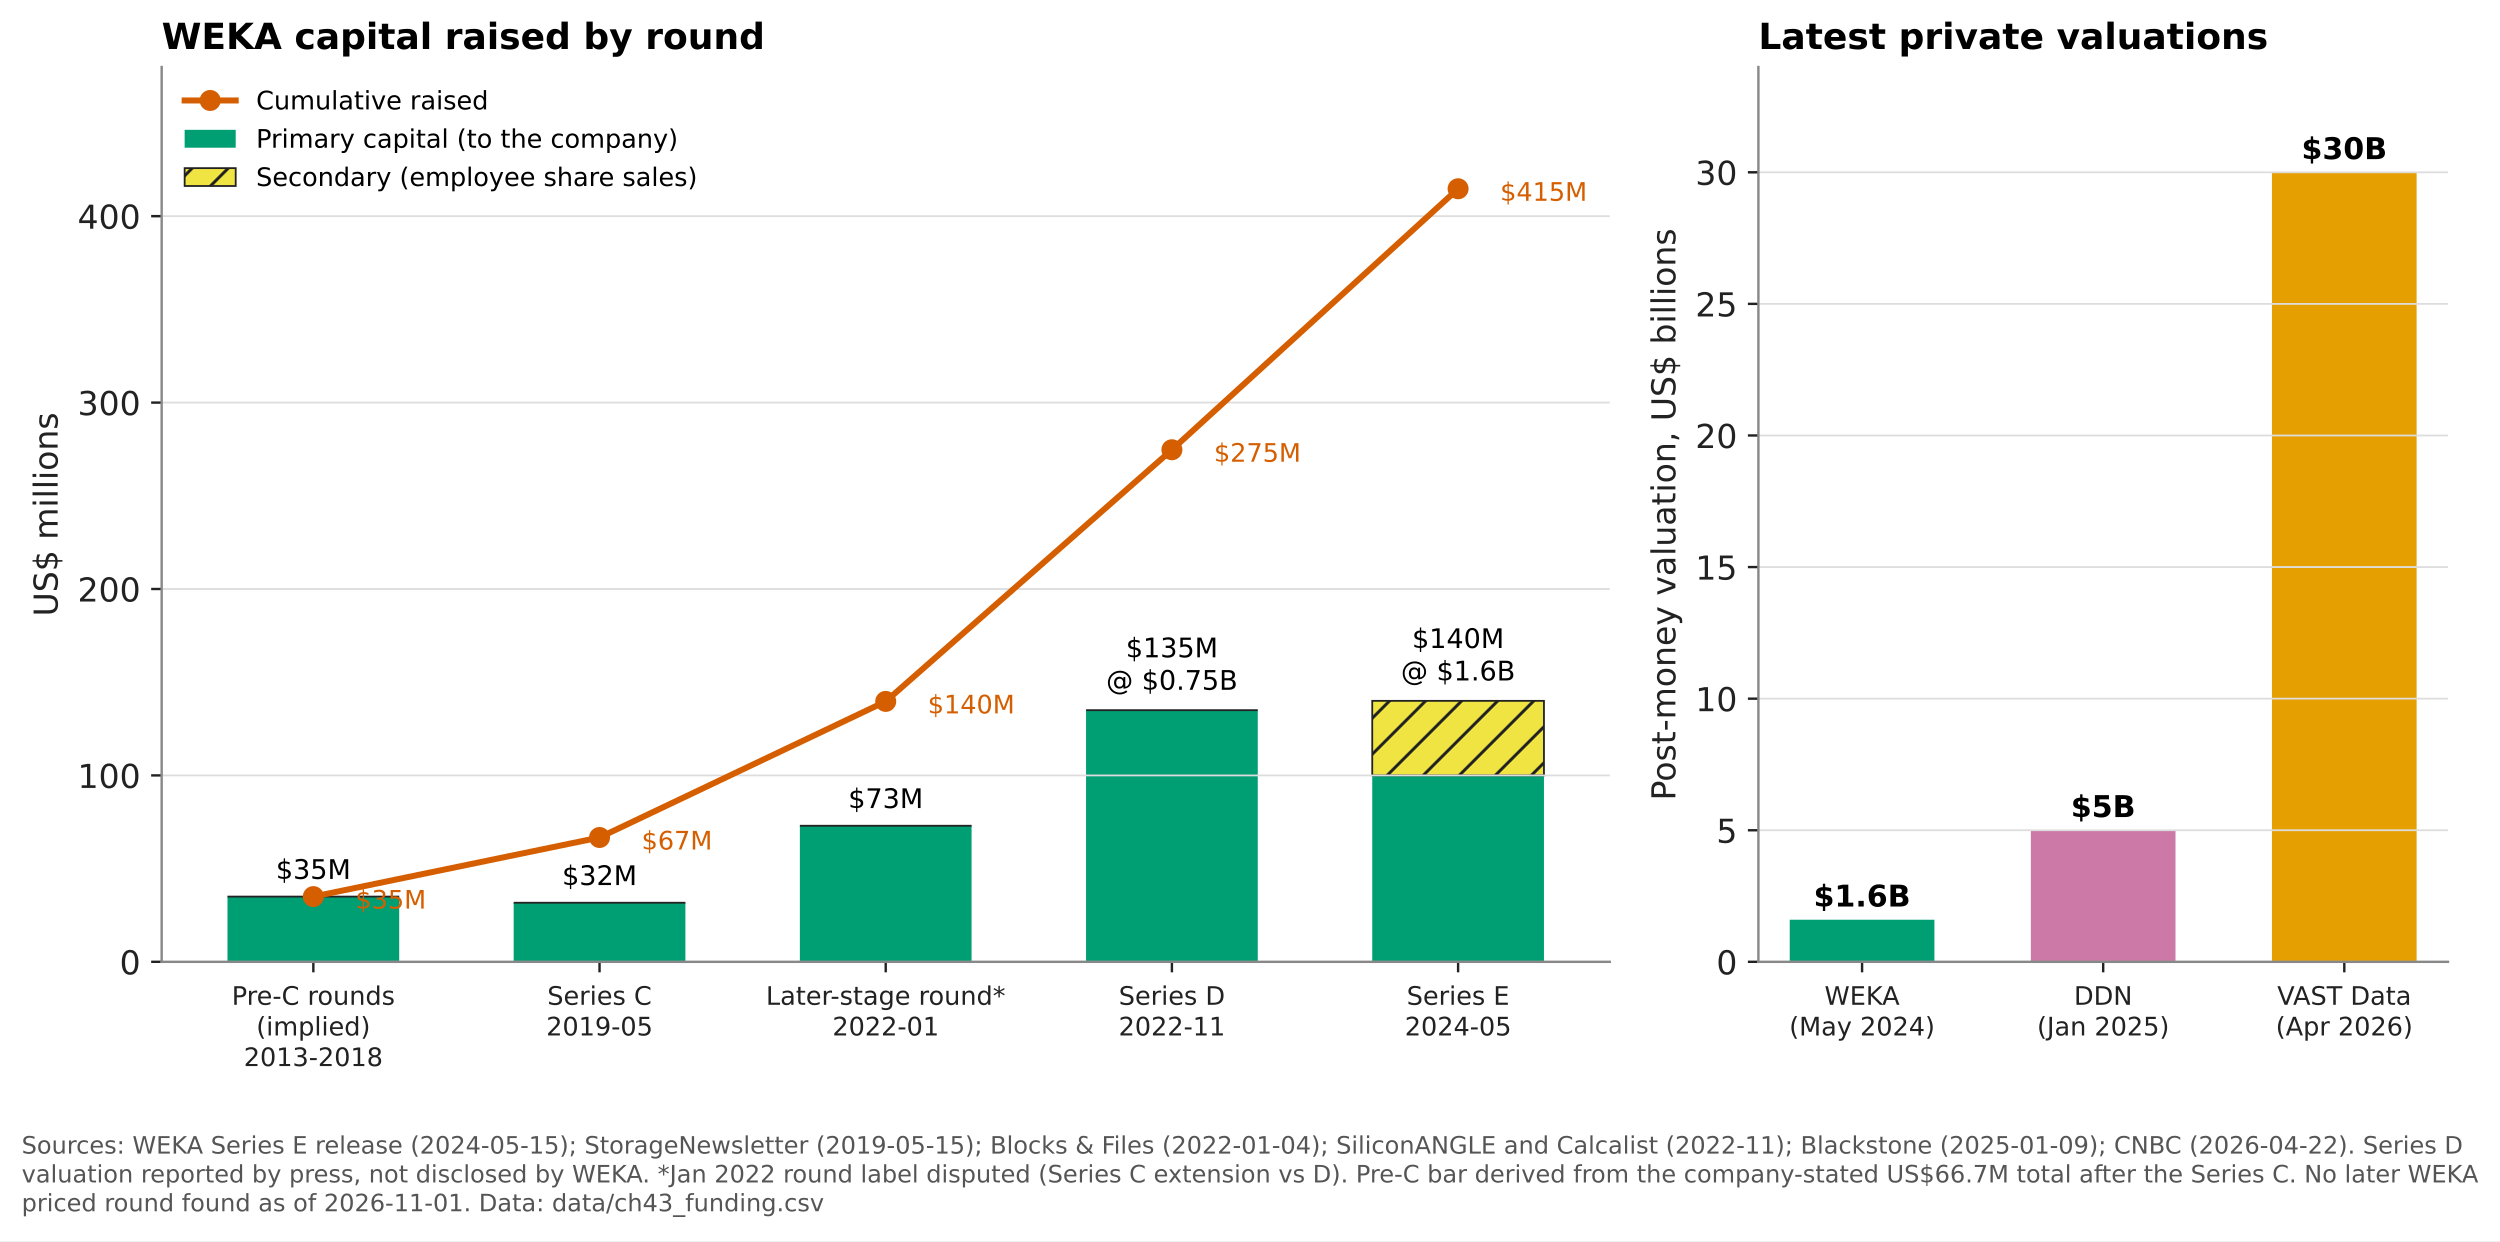
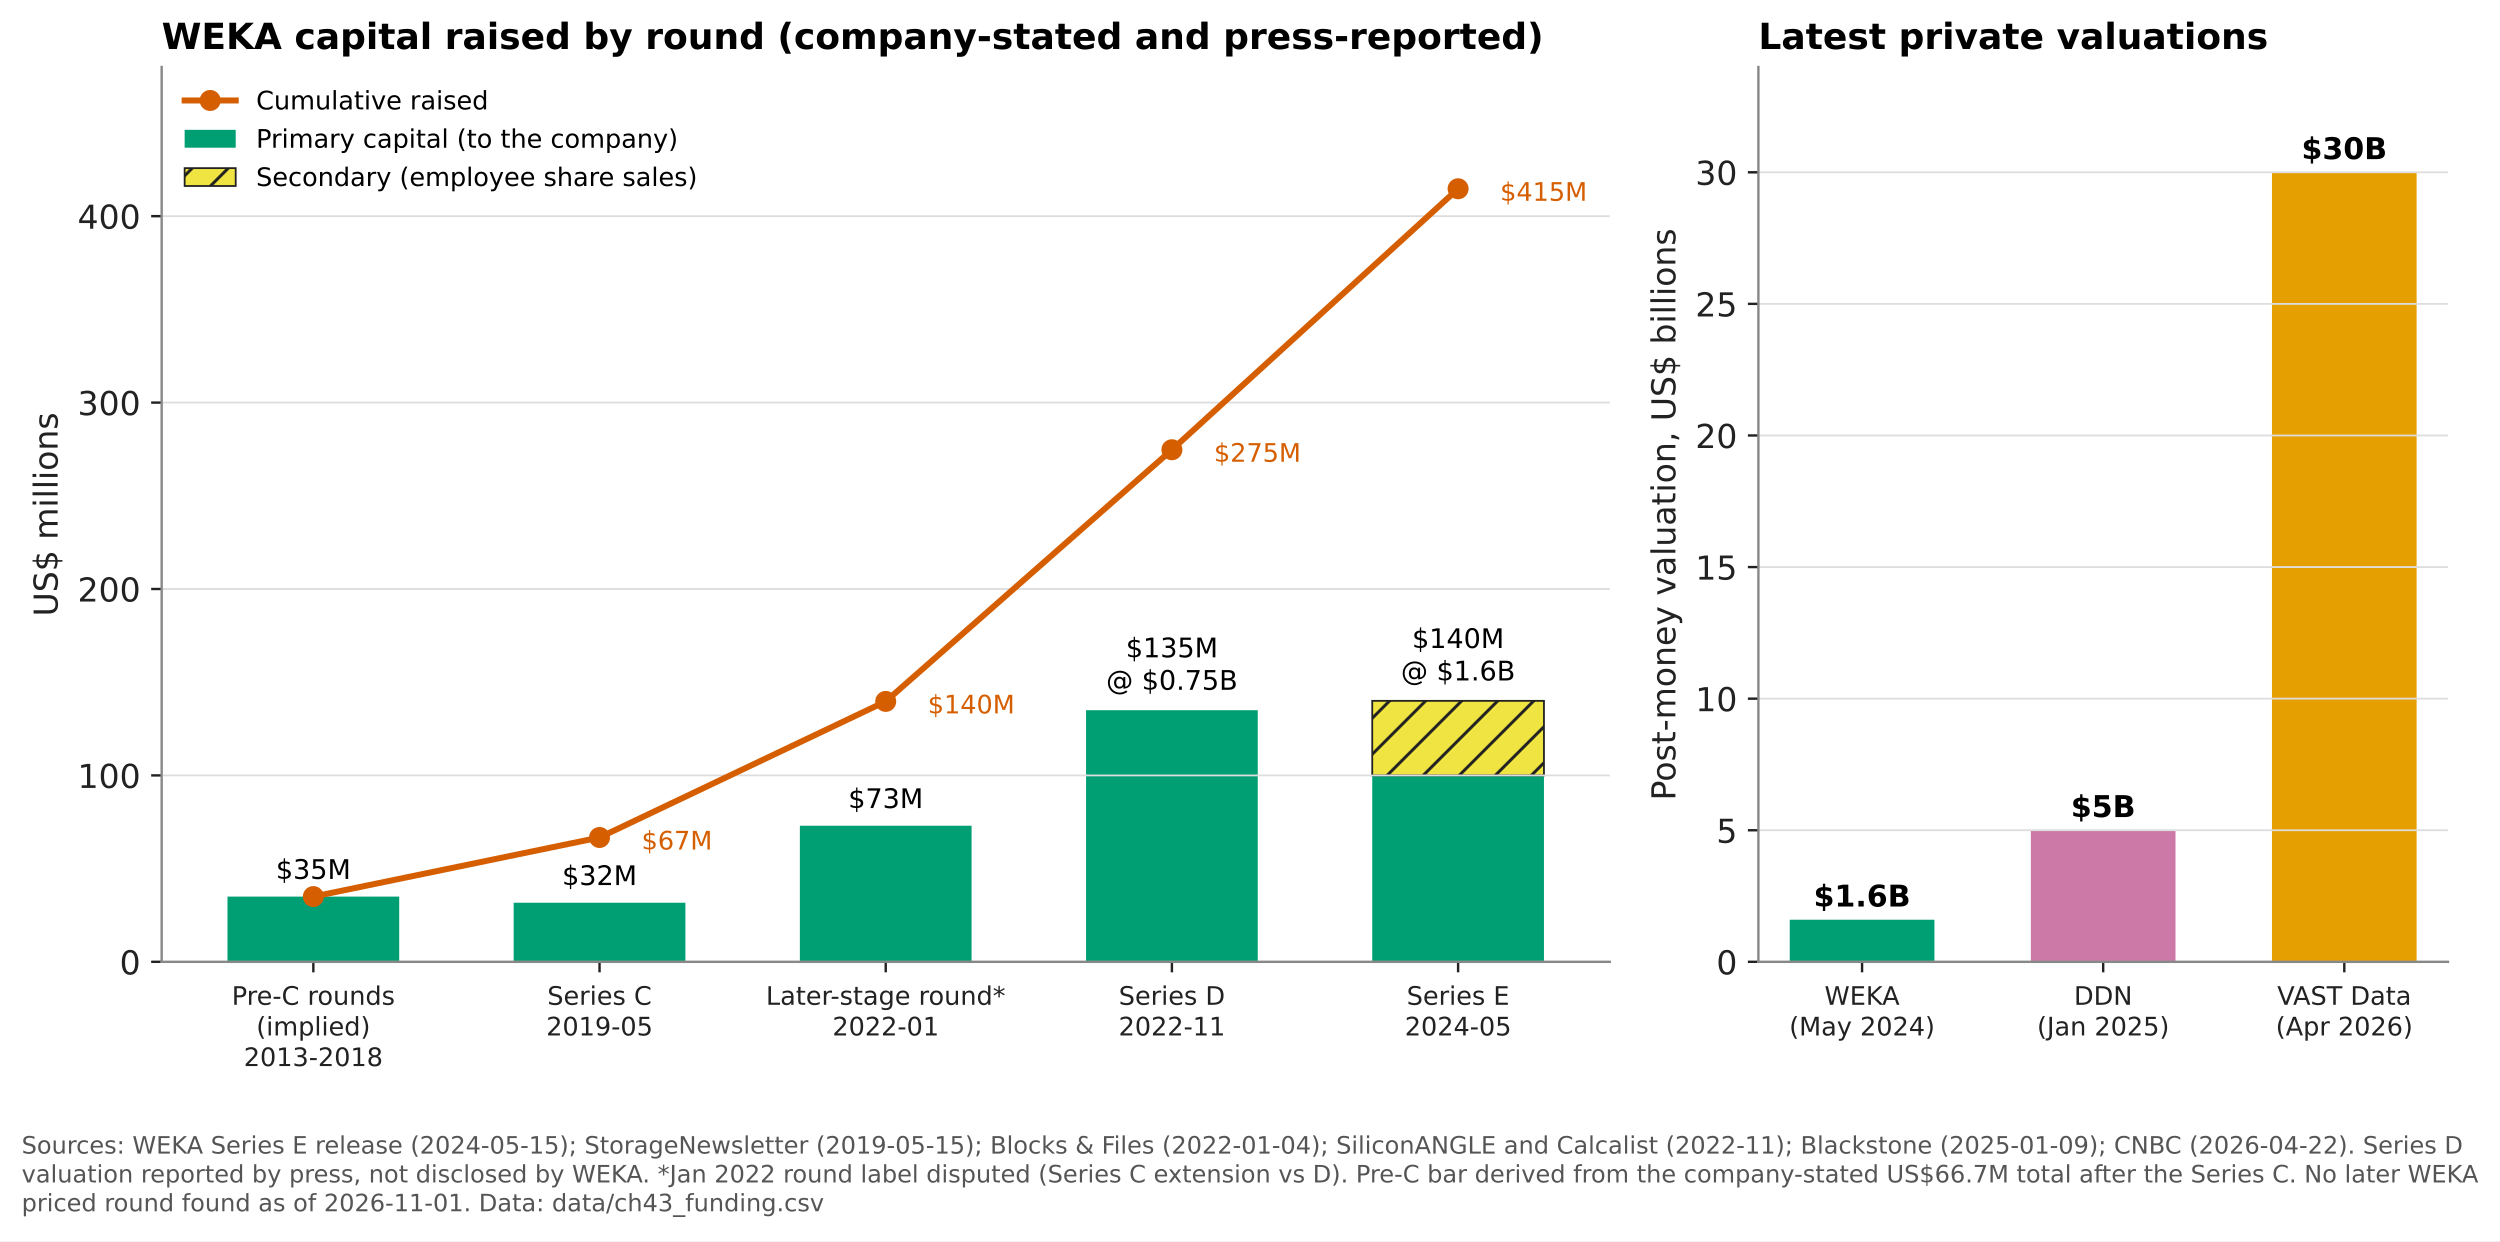
<svg xmlns="http://www.w3.org/2000/svg" xmlns:xlink="http://www.w3.org/1999/xlink" width="832.362pt" height="413.216pt" viewBox="0 0 832.362 413.216" version="1.1">
  <defs>
    <style type="text/css">*{stroke-linejoin: round; stroke-linecap: butt}</style>
  </defs>
  <g id="figure_1">
    <g id="patch_1">
      <path d="M 0 413.216  L 832.362 413.216  L 832.362 0  L 0 0  z " style="fill: #ffffff" />
    </g>
    <g id="axes_1">
      <g id="patch_2">
        <path d="M 53.826 320.236  L 535.967 320.236  L 535.967 22.318  L 53.826 22.318  z " style="fill: #ffffff" />
      </g>
      <g id="patch_3">
-         <path d="M 75.741 320.236  L 132.912 320.236  L 132.912 298.513  L 75.741 298.513  z " clip-path="url(#pfe5d12a5d8)" style="fill: #009e73" />
+         <path d="M 75.741 320.236  L 132.912 320.236  L 132.912 298.513  L 75.741 298.513  z " clip-path="url(#p86e08d54ba)" style="fill: #009e73" />
      </g>
      <g id="patch_4">
-         <path d="M 171.026 320.236  L 228.197 320.236  L 228.197 300.561  L 171.026 300.561  z " clip-path="url(#pfe5d12a5d8)" style="fill: #009e73" />
+         <path d="M 171.026 320.236  L 228.197 320.236  L 228.197 300.561  L 171.026 300.561  z " clip-path="url(#p86e08d54ba)" style="fill: #009e73" />
      </g>
      <g id="patch_5">
-         <path d="M 266.311 320.236  L 323.482 320.236  L 323.482 274.928  L 266.311 274.928  z " clip-path="url(#pfe5d12a5d8)" style="fill: #009e73" />
+         <path d="M 266.311 320.236  L 323.482 320.236  L 323.482 274.928  L 266.311 274.928  z " clip-path="url(#p86e08d54ba)" style="fill: #009e73" />
      </g>
      <g id="patch_6">
-         <path d="M 361.596 320.236  L 418.767 320.236  L 418.767 236.447  L 361.596 236.447  z " clip-path="url(#pfe5d12a5d8)" style="fill: #009e73" />
+         <path d="M 361.596 320.236  L 418.767 320.236  L 418.767 236.447  L 361.596 236.447  z " clip-path="url(#p86e08d54ba)" style="fill: #009e73" />
      </g>
      <g id="patch_7">
-         <path d="M 456.881 320.236  L 514.052 320.236  L 514.052 258.17  L 456.881 258.17  z " clip-path="url(#pfe5d12a5d8)" style="fill: #009e73" />
+         <path d="M 456.881 320.236  L 514.052 320.236  L 514.052 258.17  L 456.881 258.17  z " clip-path="url(#p86e08d54ba)" style="fill: #009e73" />
      </g>
      <g id="patch_8">
-         <path d="M 75.741 298.513  L 132.912 298.513  L 132.912 298.513  L 75.741 298.513  z " clip-path="url(#pfe5d12a5d8)" style="fill: url(#h72a3e4a061); stroke: #222222; stroke-width: 0.6; stroke-linejoin: miter" />
-       </g>
-       <g id="patch_9">
-         <path d="M 171.026 300.561  L 228.197 300.561  L 228.197 300.561  L 171.026 300.561  z " clip-path="url(#pfe5d12a5d8)" style="fill: url(#h72a3e4a061); stroke: #222222; stroke-width: 0.6; stroke-linejoin: miter" />
-       </g>
-       <g id="patch_10">
-         <path d="M 266.311 274.928  L 323.482 274.928  L 323.482 274.928  L 266.311 274.928  z " clip-path="url(#pfe5d12a5d8)" style="fill: url(#h72a3e4a061); stroke: #222222; stroke-width: 0.6; stroke-linejoin: miter" />
-       </g>
-       <g id="patch_11">
-         <path d="M 361.596 236.447  L 418.767 236.447  L 418.767 236.447  L 361.596 236.447  z " clip-path="url(#pfe5d12a5d8)" style="fill: url(#h72a3e4a061); stroke: #222222; stroke-width: 0.6; stroke-linejoin: miter" />
-       </g>
-       <g id="patch_12">
-         <path d="M 456.881 258.17  L 514.052 258.17  L 514.052 233.343  L 456.881 233.343  z " clip-path="url(#pfe5d12a5d8)" style="fill: url(#h72a3e4a061); stroke: #222222; stroke-width: 0.6; stroke-linejoin: miter" />
+         <path d="M 456.881 258.17  L 514.052 258.17  L 514.052 233.343  L 456.881 233.343  z " clip-path="url(#p86e08d54ba)" style="fill: url(#h16c473b47f); stroke: #222222; stroke-width: 0.6; stroke-linejoin: miter" />
      </g>
      <g id="matplotlib.axis_1">
        <g id="xtick_1">
          <g id="line2d_1">
            <defs>
-               <path id="m64d33fd670" d="M 0 0  L 0 3.5  " style="stroke: #222222; stroke-width: 0.8" />
+               <path id="m8b8d81cbef" d="M 0 0  L 0 3.5  " style="stroke: #222222; stroke-width: 0.8" />
            </defs>
            <g>
-               <use xlink:href="#m64d33fd670" x="104.327" y="320.236" style="fill: #222222; stroke: #222222; stroke-width: 0.8" />
+               <use xlink:href="#m8b8d81cbef" x="104.327" y="320.236" style="fill: #222222; stroke: #222222; stroke-width: 0.8" />
            </g>
          </g>
          <g id="text_1">
            <text style="font-size: 8.5px; font-family: 'DejaVu Sans'; fill: #222222" transform="translate(77.16508 334.5455)">Pre-C rounds</text>
            <text style="font-size: 8.5px; font-family: 'DejaVu Sans'; fill: #222222" transform="translate(85.31711 344.7478)">(implied)</text>
            <text style="font-size: 8.5px; font-family: 'DejaVu Sans'; fill: #222222" transform="translate(81.16074 354.9494)">2013-2018</text>
          </g>
        </g>
        <g id="xtick_2">
          <g id="line2d_2">
            <g>
-               <use xlink:href="#m64d33fd670" x="199.612" y="320.236" style="fill: #222222; stroke: #222222; stroke-width: 0.8" />
+               <use xlink:href="#m8b8d81cbef" x="199.612" y="320.236" style="fill: #222222; stroke: #222222; stroke-width: 0.8" />
            </g>
          </g>
          <g id="text_2">
            <text style="font-size: 8.5px; font-family: 'DejaVu Sans'; fill: #222222" transform="translate(182.2231 334.5455)">Series C</text>
            <text style="font-size: 8.5px; font-family: 'DejaVu Sans'; fill: #222222" transform="translate(181.8538 344.7471)">2019-05</text>
          </g>
        </g>
        <g id="xtick_3">
          <g id="line2d_3">
            <g>
-               <use xlink:href="#m64d33fd670" x="294.896" y="320.236" style="fill: #222222; stroke: #222222; stroke-width: 0.8" />
+               <use xlink:href="#m8b8d81cbef" x="294.896" y="320.236" style="fill: #222222; stroke: #222222; stroke-width: 0.8" />
            </g>
          </g>
          <g id="text_3">
            <text style="font-size: 8.5px; font-family: 'DejaVu Sans'; fill: #222222" transform="translate(255.0215 334.5455)">Later-stage round*</text>
            <text style="font-size: 8.5px; font-family: 'DejaVu Sans'; fill: #222222" transform="translate(277.1388 344.7471)">2022-01</text>
          </g>
        </g>
        <g id="xtick_4">
          <g id="line2d_4">
            <g>
-               <use xlink:href="#m64d33fd670" x="390.181" y="320.236" style="fill: #222222; stroke: #222222; stroke-width: 0.8" />
+               <use xlink:href="#m8b8d81cbef" x="390.181" y="320.236" style="fill: #222222; stroke: #222222; stroke-width: 0.8" />
            </g>
          </g>
          <g id="text_4">
            <text style="font-size: 8.5px; font-family: 'DejaVu Sans'; fill: #222222" transform="translate(372.4882 334.5455)">Series D</text>
            <text style="font-size: 8.5px; font-family: 'DejaVu Sans'; fill: #222222" transform="translate(372.4238 344.7471)">2022-11</text>
          </g>
        </g>
        <g id="xtick_5">
          <g id="line2d_5">
            <g>
-               <use xlink:href="#m64d33fd670" x="485.466" y="320.236" style="fill: #222222; stroke: #222222; stroke-width: 0.8" />
+               <use xlink:href="#m8b8d81cbef" x="485.466" y="320.236" style="fill: #222222; stroke: #222222; stroke-width: 0.8" />
            </g>
          </g>
          <g id="text_5">
            <text style="font-size: 8.5px; font-family: 'DejaVu Sans'; fill: #222222" transform="translate(468.3602 334.5455)">Series E</text>
            <text style="font-size: 8.5px; font-family: 'DejaVu Sans'; fill: #222222" transform="translate(467.7087 344.7471)">2024-05</text>
          </g>
        </g>
      </g>
      <g id="matplotlib.axis_2">
        <g id="ytick_1">
          <g id="line2d_6">
-             <path d="M 53.826 320.236  L 535.967 320.236  " clip-path="url(#pfe5d12a5d8)" style="fill: none; stroke: #dddddd; stroke-width: 0.6; stroke-linecap: square" />
+             <path d="M 53.826 320.236  L 535.967 320.236  " clip-path="url(#p86e08d54ba)" style="fill: none; stroke: #dddddd; stroke-width: 0.6; stroke-linecap: square" />
          </g>
          <g id="line2d_7">
            <defs>
-               <path id="m59c3f97643" d="M 0 0  L -3.5 0  " style="stroke: #222222; stroke-width: 0.8" />
+               <path id="ma74d6b436d" d="M 0 0  L -3.5 0  " style="stroke: #222222; stroke-width: 0.8" />
            </defs>
            <g>
-               <use xlink:href="#m59c3f97643" x="53.826" y="320.236" style="fill: #222222; stroke: #222222; stroke-width: 0.8" />
+               <use xlink:href="#ma74d6b436d" x="53.826" y="320.236" style="fill: #222222; stroke: #222222; stroke-width: 0.8" />
            </g>
          </g>
          <g id="text_6">
            <text style="font-size: 11px; font-family: 'DejaVu Sans'; text-anchor: end; fill: #222222" x="46.826" y="324.415" transform="rotate(-0 46.82553 324.4147)">0</text>
          </g>
        </g>
        <g id="ytick_2">
          <g id="line2d_8">
-             <path d="M 53.826 258.17  L 535.967 258.17  " clip-path="url(#pfe5d12a5d8)" style="fill: none; stroke: #dddddd; stroke-width: 0.6; stroke-linecap: square" />
+             <path d="M 53.826 258.17  L 535.967 258.17  " clip-path="url(#p86e08d54ba)" style="fill: none; stroke: #dddddd; stroke-width: 0.6; stroke-linecap: square" />
          </g>
          <g id="line2d_9">
            <g>
-               <use xlink:href="#m59c3f97643" x="53.826" y="258.17" style="fill: #222222; stroke: #222222; stroke-width: 0.8" />
+               <use xlink:href="#ma74d6b436d" x="53.826" y="258.17" style="fill: #222222; stroke: #222222; stroke-width: 0.8" />
            </g>
          </g>
          <g id="text_7">
            <text style="font-size: 11px; font-family: 'DejaVu Sans'; text-anchor: end; fill: #222222" x="46.826" y="262.348" transform="rotate(-0 46.82553 262.3485)">100</text>
          </g>
        </g>
        <g id="ytick_3">
          <g id="line2d_10">
-             <path d="M 53.826 196.104  L 535.967 196.104  " clip-path="url(#pfe5d12a5d8)" style="fill: none; stroke: #dddddd; stroke-width: 0.6; stroke-linecap: square" />
+             <path d="M 53.826 196.104  L 535.967 196.104  " clip-path="url(#p86e08d54ba)" style="fill: none; stroke: #dddddd; stroke-width: 0.6; stroke-linecap: square" />
          </g>
          <g id="line2d_11">
            <g>
-               <use xlink:href="#m59c3f97643" x="53.826" y="196.104" style="fill: #222222; stroke: #222222; stroke-width: 0.8" />
+               <use xlink:href="#ma74d6b436d" x="53.826" y="196.104" style="fill: #222222; stroke: #222222; stroke-width: 0.8" />
            </g>
          </g>
          <g id="text_8">
            <text style="font-size: 11px; font-family: 'DejaVu Sans'; text-anchor: end; fill: #222222" x="46.826" y="200.282" transform="rotate(-0 46.82553 200.2822)">200</text>
          </g>
        </g>
        <g id="ytick_4">
          <g id="line2d_12">
-             <path d="M 53.826 134.037  L 535.967 134.037  " clip-path="url(#pfe5d12a5d8)" style="fill: none; stroke: #dddddd; stroke-width: 0.6; stroke-linecap: square" />
+             <path d="M 53.826 134.037  L 535.967 134.037  " clip-path="url(#p86e08d54ba)" style="fill: none; stroke: #dddddd; stroke-width: 0.6; stroke-linecap: square" />
          </g>
          <g id="line2d_13">
            <g>
-               <use xlink:href="#m59c3f97643" x="53.826" y="134.037" style="fill: #222222; stroke: #222222; stroke-width: 0.8" />
+               <use xlink:href="#ma74d6b436d" x="53.826" y="134.037" style="fill: #222222; stroke: #222222; stroke-width: 0.8" />
            </g>
          </g>
          <g id="text_9">
            <text style="font-size: 11px; font-family: 'DejaVu Sans'; text-anchor: end; fill: #222222" x="46.826" y="138.216" transform="rotate(-0 46.82553 138.216)">300</text>
          </g>
        </g>
        <g id="ytick_5">
          <g id="line2d_14">
-             <path d="M 53.826 71.971  L 535.967 71.971  " clip-path="url(#pfe5d12a5d8)" style="fill: none; stroke: #dddddd; stroke-width: 0.6; stroke-linecap: square" />
+             <path d="M 53.826 71.971  L 535.967 71.971  " clip-path="url(#p86e08d54ba)" style="fill: none; stroke: #dddddd; stroke-width: 0.6; stroke-linecap: square" />
          </g>
          <g id="line2d_15">
            <g>
-               <use xlink:href="#m59c3f97643" x="53.826" y="71.971" style="fill: #222222; stroke: #222222; stroke-width: 0.8" />
+               <use xlink:href="#ma74d6b436d" x="53.826" y="71.971" style="fill: #222222; stroke: #222222; stroke-width: 0.8" />
            </g>
          </g>
          <g id="text_10">
            <text style="font-size: 11px; font-family: 'DejaVu Sans'; text-anchor: end; fill: #222222" x="46.826" y="76.15" transform="rotate(-0 46.82553 76.14981)">400</text>
          </g>
        </g>
        <g id="text_11">
          <text style="font-size: 11px; font-family: 'DejaVu Sans'; text-anchor: middle; fill: #222222" x="19.187" y="171.277" transform="rotate(-90 19.1867 171.277)">US$ millions</text>
        </g>
      </g>
      <g id="line2d_16">
-         <path d="M 104.327 298.513  L 199.612 278.838  L 294.896 233.529  L 390.181 149.74  L 485.466 62.847  " clip-path="url(#pfe5d12a5d8)" style="fill: none; stroke: #d55e00; stroke-width: 2; stroke-linecap: square" />
+         <path d="M 104.327 298.513  L 199.612 278.838  L 294.896 233.529  L 390.181 149.74  L 485.466 62.847  " clip-path="url(#p86e08d54ba)" style="fill: none; stroke: #d55e00; stroke-width: 2; stroke-linecap: square" />
        <defs>
-           <path id="mc712fe18e6" d="M 0 3  C 0.796 3 1.559 2.684 2.121 2.121  C 2.684 1.559 3 0.796 3 0  C 3 -0.796 2.684 -1.559 2.121 -2.121  C 1.559 -2.684 0.796 -3 0 -3  C -0.796 -3 -1.559 -2.684 -2.121 -2.121  C -2.684 -1.559 -3 -0.796 -3 0  C -3 0.796 -2.684 1.559 -2.121 2.121  C -1.559 2.684 -0.796 3 0 3  z " style="stroke: #d55e00" />
+           <path id="m6effeeb675" d="M 0 3  C 0.796 3 1.559 2.684 2.121 2.121  C 2.684 1.559 3 0.796 3 0  C 3 -0.796 2.684 -1.559 2.121 -2.121  C 1.559 -2.684 0.796 -3 0 -3  C -0.796 -3 -1.559 -2.684 -2.121 -2.121  C -2.684 -1.559 -3 -0.796 -3 0  C -3 0.796 -2.684 1.559 -2.121 2.121  C -1.559 2.684 -0.796 3 0 3  z " style="stroke: #d55e00" />
        </defs>
-         <g clip-path="url(#pfe5d12a5d8)">
-           <use xlink:href="#mc712fe18e6" x="104.327" y="298.513" style="fill: #d55e00; stroke: #d55e00" />
-           <use xlink:href="#mc712fe18e6" x="199.612" y="278.838" style="fill: #d55e00; stroke: #d55e00" />
-           <use xlink:href="#mc712fe18e6" x="294.896" y="233.529" style="fill: #d55e00; stroke: #d55e00" />
-           <use xlink:href="#mc712fe18e6" x="390.181" y="149.74" style="fill: #d55e00; stroke: #d55e00" />
-           <use xlink:href="#mc712fe18e6" x="485.466" y="62.847" style="fill: #d55e00; stroke: #d55e00" />
-         </g>
-       </g>
-       <g id="patch_13">
+         <g clip-path="url(#p86e08d54ba)">
+           <use xlink:href="#m6effeeb675" x="104.327" y="298.513" style="fill: #d55e00; stroke: #d55e00" />
+           <use xlink:href="#m6effeeb675" x="199.612" y="278.838" style="fill: #d55e00; stroke: #d55e00" />
+           <use xlink:href="#m6effeeb675" x="294.896" y="233.529" style="fill: #d55e00; stroke: #d55e00" />
+           <use xlink:href="#m6effeeb675" x="390.181" y="149.74" style="fill: #d55e00; stroke: #d55e00" />
+           <use xlink:href="#m6effeeb675" x="485.466" y="62.847" style="fill: #d55e00; stroke: #d55e00" />
+         </g>
+       </g>
+       <g id="patch_9">
        <path d="M 53.826 320.236  L 53.826 22.318  " style="fill: none; stroke: #888888; stroke-width: 0.8; stroke-linejoin: miter; stroke-linecap: square" />
      </g>
-       <g id="patch_14">
+       <g id="patch_10">
        <path d="M 53.826 320.236  L 535.967 320.236  " style="fill: none; stroke: #888888; stroke-width: 0.8; stroke-linejoin: miter; stroke-linecap: square" />
      </g>
      <g id="text_12">
        <text style="font-size: 9px; font-family: 'DejaVu Sans'; text-anchor: middle" x="104.327" y="292.627" transform="rotate(-0 104.3266 292.6267)">$35M</text>
      </g>
      <g id="text_13">
-         <text style="font-size: 8.5px; font-family: 'DejaVu Sans'; text-anchor: start; fill: #d55e00" x="118.327" y="302.513" transform="rotate(-0 118.3266 302.5128)">$35M</text>
+         <text style="font-size: 9px; font-family: 'DejaVu Sans'; text-anchor: middle" x="199.612" y="294.675" transform="rotate(-0 199.6115 294.6749)">$32M</text>
      </g>
      <g id="text_14">
-         <text style="font-size: 9px; font-family: 'DejaVu Sans'; text-anchor: middle" x="199.612" y="294.675" transform="rotate(-0 199.6115 294.6749)">$32M</text>
+         <text style="font-size: 8.5px; font-family: 'DejaVu Sans'; text-anchor: start; fill: #d55e00" x="213.612" y="282.838" transform="rotate(-0 213.6115 282.8378)">$67M</text>
      </g>
      <g id="text_15">
-         <text style="font-size: 8.5px; font-family: 'DejaVu Sans'; text-anchor: start; fill: #d55e00" x="213.612" y="282.838" transform="rotate(-0 213.6115 282.8378)">$67M</text>
+         <text style="font-size: 9px; font-family: 'DejaVu Sans'; text-anchor: middle" x="294.896" y="269.042" transform="rotate(-0 294.8965 269.0415)">$73M</text>
      </g>
      <g id="text_16">
-         <text style="font-size: 9px; font-family: 'DejaVu Sans'; text-anchor: middle" x="294.896" y="269.042" transform="rotate(-0 294.8965 269.0415)">$73M</text>
+         <text style="font-size: 8.5px; font-family: 'DejaVu Sans'; text-anchor: start; fill: #d55e00" x="308.896" y="237.529" transform="rotate(-0 308.8965 237.5295)">$140M</text>
      </g>
      <g id="text_17">
-         <text style="font-size: 8.5px; font-family: 'DejaVu Sans'; text-anchor: start; fill: #d55e00" x="308.896" y="237.529" transform="rotate(-0 308.8965 237.5295)">$140M</text>
-       </g>
-       <g id="text_18">
        <text style="font-size: 9px; font-family: 'DejaVu Sans'" transform="translate(374.8463 218.8571)">$135M</text>
        <text style="font-size: 9px; font-family: 'DejaVu Sans'" transform="translate(368.2812 229.6596)">@ $0.75B</text>
      </g>
+       <g id="text_18">
+         <text style="font-size: 8.5px; font-family: 'DejaVu Sans'; text-anchor: start; fill: #d55e00" x="404.181" y="153.74" transform="rotate(-0 404.1815 153.7401)">$275M</text>
+       </g>
      <g id="text_19">
-         <text style="font-size: 8.5px; font-family: 'DejaVu Sans'; text-anchor: start; fill: #d55e00" x="404.181" y="153.74" transform="rotate(-0 404.1815 153.7401)">$275M</text>
-       </g>
-       <g id="text_20">
        <text style="font-size: 9px; font-family: 'DejaVu Sans'" transform="translate(470.1313 215.7538)">$140M</text>
        <text style="font-size: 9px; font-family: 'DejaVu Sans'" transform="translate(466.4293 226.5563)">@ $1.6B</text>
      </g>
+       <g id="text_20">
+         <text style="font-size: 8.5px; font-family: 'DejaVu Sans'; text-anchor: start; fill: #d55e00" x="499.466" y="66.847" transform="rotate(-0 499.4664 66.84736)">$415M</text>
+       </g>
      <g id="text_21">
-         <text style="font-size: 8.5px; font-family: 'DejaVu Sans'; text-anchor: start; fill: #d55e00" x="499.466" y="66.847" transform="rotate(-0 499.4664 66.84736)">$415M</text>
-       </g>
-       <g id="text_22">
-         <text style="font-weight: 700; font-size: 12px; font-family: 'DejaVu Sans'; text-anchor: start" x="53.826" y="16.318" transform="rotate(-0 53.82553 16.31812)">WEKA capital raised by round</text>
+         <text style="font-weight: 700; font-size: 12px; font-family: 'DejaVu Sans'; text-anchor: start" x="53.826" y="16.318" transform="rotate(-0 53.82553 16.31812)">WEKA capital raised by round (company-stated and press-reported)</text>
      </g>
      <g id="legend_1">
        <g id="line2d_17">
          <path d="M 61.476 33.452  L 69.976 33.452  L 78.476 33.452  " style="fill: none; stroke: #d55e00; stroke-width: 2; stroke-linecap: square" />
          <g>
-             <use xlink:href="#mc712fe18e6" x="69.976" y="33.452" style="fill: #d55e00; stroke: #d55e00" />
-           </g>
+             <use xlink:href="#m6effeeb675" x="69.976" y="33.452" style="fill: #d55e00; stroke: #d55e00" />
+           </g>
+         </g>
+         <g id="text_22">
+           <text style="font-size: 8.5px; font-family: 'DejaVu Sans'; text-anchor: start" x="85.276" y="36.427" transform="rotate(-0 85.27553 36.4268)">Cumulative raised</text>
+         </g>
+         <g id="patch_11">
+           <path d="M 61.476 49.177  L 78.476 49.177  L 78.476 43.227  L 61.476 43.227  z " style="fill: #009e73" />
        </g>
        <g id="text_23">
-           <text style="font-size: 8.5px; font-family: 'DejaVu Sans'; text-anchor: start" x="85.276" y="36.427" transform="rotate(-0 85.27553 36.4268)">Cumulative raised</text>
-         </g>
-         <g id="patch_15">
-           <path d="M 61.476 49.177  L 78.476 49.177  L 78.476 43.227  L 61.476 43.227  z " style="fill: #009e73" />
+           <text style="font-size: 8.5px; font-family: 'DejaVu Sans'; text-anchor: start" x="85.276" y="49.177" transform="rotate(-0 85.27553 49.17746)">Primary capital (to the company)</text>
+         </g>
+         <g id="patch_12">
+           <path d="M 61.476 61.928  L 78.476 61.928  L 78.476 55.978  L 61.476 55.978  z " style="fill: url(#h16c473b47f); stroke: #222222; stroke-width: 0.6; stroke-linejoin: miter" />
        </g>
        <g id="text_24">
-           <text style="font-size: 8.5px; font-family: 'DejaVu Sans'; text-anchor: start" x="85.276" y="49.177" transform="rotate(-0 85.27553 49.17746)">Primary capital (to the company)</text>
-         </g>
-         <g id="patch_16">
-           <path d="M 61.476 61.928  L 78.476 61.928  L 78.476 55.978  L 61.476 55.978  z " style="fill: url(#h72a3e4a061); stroke: #222222; stroke-width: 0.6; stroke-linejoin: miter" />
-         </g>
-         <g id="text_25">
          <text style="font-size: 8.5px; font-family: 'DejaVu Sans'; text-anchor: start" x="85.276" y="61.928" transform="rotate(-0 85.27553 61.92813)">Secondary (employee share sales)</text>
        </g>
      </g>
    </g>
    <g id="axes_2">
-       <g id="patch_17">
+       <g id="patch_13">
        <path d="M 585.449 320.236  L 815.04 320.236  L 815.04 22.318  L 585.449 22.318  z " style="fill: #ffffff" />
      </g>
-       <g id="patch_18">
-         <path d="M 595.885 320.236  L 644.051 320.236  L 644.051 306.216  L 595.885 306.216  z " clip-path="url(#p2736fade9d)" style="fill: #009e73" />
-       </g>
-       <g id="patch_19">
-         <path d="M 676.161 320.236  L 724.327 320.236  L 724.327 276.425  L 676.161 276.425  z " clip-path="url(#p2736fade9d)" style="fill: #cc79a7" />
-       </g>
-       <g id="patch_20">
-         <path d="M 756.438 320.236  L 804.604 320.236  L 804.604 57.367  L 756.438 57.367  z " clip-path="url(#p2736fade9d)" style="fill: #e69f00" />
+       <g id="patch_14">
+         <path d="M 595.885 320.236  L 644.051 320.236  L 644.051 306.216  L 595.885 306.216  z " clip-path="url(#p91ef9f250e)" style="fill: #009e73" />
+       </g>
+       <g id="patch_15">
+         <path d="M 676.161 320.236  L 724.327 320.236  L 724.327 276.425  L 676.161 276.425  z " clip-path="url(#p91ef9f250e)" style="fill: #cc79a7" />
+       </g>
+       <g id="patch_16">
+         <path d="M 756.438 320.236  L 804.604 320.236  L 804.604 57.367  L 756.438 57.367  z " clip-path="url(#p91ef9f250e)" style="fill: #e69f00" />
      </g>
      <g id="matplotlib.axis_3">
        <g id="xtick_6">
          <g id="line2d_18">
            <g>
-               <use xlink:href="#m64d33fd670" x="619.968" y="320.236" style="fill: #222222; stroke: #222222; stroke-width: 0.8" />
-             </g>
-           </g>
-           <g id="text_26">
+               <use xlink:href="#m8b8d81cbef" x="619.968" y="320.236" style="fill: #222222; stroke: #222222; stroke-width: 0.8" />
+             </g>
+           </g>
+           <g id="text_25">
            <text style="font-size: 8.5px; font-family: 'DejaVu Sans'; fill: #222222" transform="translate(607.46 334.5448)">WEKA</text>
            <text style="font-size: 8.5px; font-family: 'DejaVu Sans'; fill: #222222" transform="translate(595.6974 344.7465)">(May 2024)</text>
          </g>
        </g>
        <g id="xtick_7">
          <g id="line2d_19">
            <g>
-               <use xlink:href="#m64d33fd670" x="700.244" y="320.236" style="fill: #222222; stroke: #222222; stroke-width: 0.8" />
-             </g>
-           </g>
-           <g id="text_27">
+               <use xlink:href="#m8b8d81cbef" x="700.244" y="320.236" style="fill: #222222; stroke: #222222; stroke-width: 0.8" />
+             </g>
+           </g>
+           <g id="text_26">
            <text style="font-size: 8.5px; font-family: 'DejaVu Sans'; fill: #222222" transform="translate(690.5198 334.5448)">DDN</text>
            <text style="font-size: 8.5px; font-family: 'DejaVu Sans'; fill: #222222" transform="translate(678.2094 344.7465)">(Jan 2025)</text>
          </g>
        </g>
        <g id="xtick_8">
          <g id="line2d_20">
            <g>
-               <use xlink:href="#m64d33fd670" x="780.521" y="320.236" style="fill: #222222; stroke: #222222; stroke-width: 0.8" />
-             </g>
-           </g>
-           <g id="text_28">
+               <use xlink:href="#m8b8d81cbef" x="780.521" y="320.236" style="fill: #222222; stroke: #222222; stroke-width: 0.8" />
+             </g>
+           </g>
+           <g id="text_27">
            <text style="font-size: 8.5px; font-family: 'DejaVu Sans'; fill: #222222" transform="translate(758.1859 334.5448)">VAST Data</text>
            <text style="font-size: 8.5px; font-family: 'DejaVu Sans'; fill: #222222" transform="translate(757.6852 344.7465)">(Apr 2026)</text>
          </g>
        </g>
      </g>
      <g id="matplotlib.axis_4">
        <g id="ytick_6">
          <g id="line2d_21">
-             <path d="M 585.449 320.236  L 815.04 320.236  " clip-path="url(#p2736fade9d)" style="fill: none; stroke: #dddddd; stroke-width: 0.6; stroke-linecap: square" />
+             <path d="M 585.449 320.236  L 815.04 320.236  " clip-path="url(#p91ef9f250e)" style="fill: none; stroke: #dddddd; stroke-width: 0.6; stroke-linecap: square" />
          </g>
          <g id="line2d_22">
            <g>
-               <use xlink:href="#m59c3f97643" x="585.449" y="320.236" style="fill: #222222; stroke: #222222; stroke-width: 0.8" />
-             </g>
-           </g>
-           <g id="text_29">
+               <use xlink:href="#ma74d6b436d" x="585.449" y="320.236" style="fill: #222222; stroke: #222222; stroke-width: 0.8" />
+             </g>
+           </g>
+           <g id="text_28">
            <text style="font-size: 11px; font-family: 'DejaVu Sans'; text-anchor: end; fill: #222222" x="578.449" y="324.415" transform="rotate(-0 578.4486 324.4147)">0</text>
          </g>
        </g>
        <g id="ytick_7">
          <g id="line2d_23">
-             <path d="M 585.449 276.425  L 815.04 276.425  " clip-path="url(#p2736fade9d)" style="fill: none; stroke: #dddddd; stroke-width: 0.6; stroke-linecap: square" />
+             <path d="M 585.449 276.425  L 815.04 276.425  " clip-path="url(#p91ef9f250e)" style="fill: none; stroke: #dddddd; stroke-width: 0.6; stroke-linecap: square" />
          </g>
          <g id="line2d_24">
            <g>
-               <use xlink:href="#m59c3f97643" x="585.449" y="276.425" style="fill: #222222; stroke: #222222; stroke-width: 0.8" />
-             </g>
-           </g>
-           <g id="text_30">
+               <use xlink:href="#ma74d6b436d" x="585.449" y="276.425" style="fill: #222222; stroke: #222222; stroke-width: 0.8" />
+             </g>
+           </g>
+           <g id="text_29">
            <text style="font-size: 11px; font-family: 'DejaVu Sans'; text-anchor: end; fill: #222222" x="578.449" y="280.603" transform="rotate(-0 578.4486 280.6032)">5</text>
          </g>
        </g>
        <g id="ytick_8">
          <g id="line2d_25">
-             <path d="M 585.449 232.613  L 815.04 232.613  " clip-path="url(#p2736fade9d)" style="fill: none; stroke: #dddddd; stroke-width: 0.6; stroke-linecap: square" />
+             <path d="M 585.449 232.613  L 815.04 232.613  " clip-path="url(#p91ef9f250e)" style="fill: none; stroke: #dddddd; stroke-width: 0.6; stroke-linecap: square" />
          </g>
          <g id="line2d_26">
            <g>
-               <use xlink:href="#m59c3f97643" x="585.449" y="232.613" style="fill: #222222; stroke: #222222; stroke-width: 0.8" />
-             </g>
-           </g>
-           <g id="text_31">
+               <use xlink:href="#ma74d6b436d" x="585.449" y="232.613" style="fill: #222222; stroke: #222222; stroke-width: 0.8" />
+             </g>
+           </g>
+           <g id="text_30">
            <text style="font-size: 11px; font-family: 'DejaVu Sans'; text-anchor: end; fill: #222222" x="578.449" y="236.792" transform="rotate(-0 578.4486 236.7918)">10</text>
          </g>
        </g>
        <g id="ytick_9">
          <g id="line2d_27">
-             <path d="M 585.449 188.802  L 815.04 188.802  " clip-path="url(#p2736fade9d)" style="fill: none; stroke: #dddddd; stroke-width: 0.6; stroke-linecap: square" />
+             <path d="M 585.449 188.802  L 815.04 188.802  " clip-path="url(#p91ef9f250e)" style="fill: none; stroke: #dddddd; stroke-width: 0.6; stroke-linecap: square" />
          </g>
          <g id="line2d_28">
            <g>
-               <use xlink:href="#m59c3f97643" x="585.449" y="188.802" style="fill: #222222; stroke: #222222; stroke-width: 0.8" />
-             </g>
-           </g>
-           <g id="text_32">
+               <use xlink:href="#ma74d6b436d" x="585.449" y="188.802" style="fill: #222222; stroke: #222222; stroke-width: 0.8" />
+             </g>
+           </g>
+           <g id="text_31">
            <text style="font-size: 11px; font-family: 'DejaVu Sans'; text-anchor: end; fill: #222222" x="578.449" y="192.98" transform="rotate(-0 578.4486 192.9803)">15</text>
          </g>
        </g>
        <g id="ytick_10">
          <g id="line2d_29">
-             <path d="M 585.449 144.99  L 815.04 144.99  " clip-path="url(#p2736fade9d)" style="fill: none; stroke: #dddddd; stroke-width: 0.6; stroke-linecap: square" />
+             <path d="M 585.449 144.99  L 815.04 144.99  " clip-path="url(#p91ef9f250e)" style="fill: none; stroke: #dddddd; stroke-width: 0.6; stroke-linecap: square" />
          </g>
          <g id="line2d_30">
            <g>
-               <use xlink:href="#m59c3f97643" x="585.449" y="144.99" style="fill: #222222; stroke: #222222; stroke-width: 0.8" />
-             </g>
-           </g>
-           <g id="text_33">
+               <use xlink:href="#ma74d6b436d" x="585.449" y="144.99" style="fill: #222222; stroke: #222222; stroke-width: 0.8" />
+             </g>
+           </g>
+           <g id="text_32">
            <text style="font-size: 11px; font-family: 'DejaVu Sans'; text-anchor: end; fill: #222222" x="578.449" y="149.169" transform="rotate(-0 578.4486 149.1689)">20</text>
          </g>
        </g>
        <g id="ytick_11">
          <g id="line2d_31">
-             <path d="M 585.449 101.179  L 815.04 101.179  " clip-path="url(#p2736fade9d)" style="fill: none; stroke: #dddddd; stroke-width: 0.6; stroke-linecap: square" />
+             <path d="M 585.449 101.179  L 815.04 101.179  " clip-path="url(#p91ef9f250e)" style="fill: none; stroke: #dddddd; stroke-width: 0.6; stroke-linecap: square" />
          </g>
          <g id="line2d_32">
            <g>
-               <use xlink:href="#m59c3f97643" x="585.449" y="101.179" style="fill: #222222; stroke: #222222; stroke-width: 0.8" />
-             </g>
-           </g>
-           <g id="text_34">
+               <use xlink:href="#ma74d6b436d" x="585.449" y="101.179" style="fill: #222222; stroke: #222222; stroke-width: 0.8" />
+             </g>
+           </g>
+           <g id="text_33">
            <text style="font-size: 11px; font-family: 'DejaVu Sans'; text-anchor: end; fill: #222222" x="578.449" y="105.357" transform="rotate(-0 578.4486 105.3574)">25</text>
          </g>
        </g>
        <g id="ytick_12">
          <g id="line2d_33">
-             <path d="M 585.449 57.367  L 815.04 57.367  " clip-path="url(#p2736fade9d)" style="fill: none; stroke: #dddddd; stroke-width: 0.6; stroke-linecap: square" />
+             <path d="M 585.449 57.367  L 815.04 57.367  " clip-path="url(#p91ef9f250e)" style="fill: none; stroke: #dddddd; stroke-width: 0.6; stroke-linecap: square" />
          </g>
          <g id="line2d_34">
            <g>
-               <use xlink:href="#m59c3f97643" x="585.449" y="57.367" style="fill: #222222; stroke: #222222; stroke-width: 0.8" />
-             </g>
-           </g>
-           <g id="text_35">
+               <use xlink:href="#ma74d6b436d" x="585.449" y="57.367" style="fill: #222222; stroke: #222222; stroke-width: 0.8" />
+             </g>
+           </g>
+           <g id="text_34">
            <text style="font-size: 11px; font-family: 'DejaVu Sans'; text-anchor: end; fill: #222222" x="578.449" y="61.546" transform="rotate(-0 578.4486 61.54599)">30</text>
          </g>
        </g>
-         <g id="text_36">
+         <g id="text_35">
          <text style="font-size: 11px; font-family: 'DejaVu Sans'; text-anchor: middle; fill: #222222" x="557.809" y="171.277" transform="rotate(-90 557.8085 171.277)">Post-money valuation, US$ billions</text>
        </g>
      </g>
-       <g id="patch_21">
+       <g id="patch_17">
        <path d="M 585.449 320.236  L 585.449 22.318  " style="fill: none; stroke: #888888; stroke-width: 0.8; stroke-linejoin: miter; stroke-linecap: square" />
      </g>
-       <g id="patch_22">
+       <g id="patch_18">
        <path d="M 585.449 320.236  L 815.04 320.236  " style="fill: none; stroke: #888888; stroke-width: 0.8; stroke-linejoin: miter; stroke-linecap: square" />
      </g>
+       <g id="text_36">
+         <text style="font-weight: 700; font-size: 10px; font-family: 'DejaVu Sans'; text-anchor: middle" x="619.968" y="301.835" transform="rotate(-0 619.9676 301.8351)">$1.6B</text>
+       </g>
      <g id="text_37">
-         <text style="font-weight: 700; font-size: 10px; font-family: 'DejaVu Sans'; text-anchor: middle" x="619.968" y="301.835" transform="rotate(-0 619.9676 301.8351)">$1.6B</text>
+         <text style="font-weight: 700; font-size: 10px; font-family: 'DejaVu Sans'; text-anchor: middle" x="700.244" y="272.043" transform="rotate(-0 700.2443 272.0434)">$5B</text>
      </g>
      <g id="text_38">
-         <text style="font-weight: 700; font-size: 10px; font-family: 'DejaVu Sans'; text-anchor: middle" x="700.244" y="272.043" transform="rotate(-0 700.2443 272.0434)">$5B</text>
+         <text style="font-weight: 700; font-size: 10px; font-family: 'DejaVu Sans'; text-anchor: middle" x="780.521" y="52.986" transform="rotate(-0 780.521 52.98614)">$30B</text>
      </g>
      <g id="text_39">
-         <text style="font-weight: 700; font-size: 10px; font-family: 'DejaVu Sans'; text-anchor: middle" x="780.521" y="52.986" transform="rotate(-0 780.521 52.98614)">$30B</text>
-       </g>
-       <g id="text_40">
        <text style="font-weight: 700; font-size: 12px; font-family: 'DejaVu Sans'; text-anchor: start" x="585.449" y="16.318" transform="rotate(-0 585.4486 16.31812)">Latest private valuations</text>
      </g>
    </g>
-     <g id="text_41">
+     <g id="text_40">
      <text style="font-size: 8px; font-family: 'DejaVu Sans'; fill: #555555" transform="translate(7.2 384.0885)">Sources: WEKA Series E release (2024-05-15); StorageNewsletter (2019-05-15); Blocks &amp; Files (2022-01-04); SiliconANGLE and Calcalist (2022-11); Blackstone (2025-01-09); CNBC (2026-04-22). Series D</text>
      <text style="font-size: 8px; font-family: 'DejaVu Sans'; fill: #555555" transform="translate(7.2 393.6907)">valuation reported by press, not disclosed by WEKA. *Jan 2022 round label disputed (Series C extension vs D). Pre-C bar derived from the company-stated US$66.7M total after the Series C. No later WEKA</text>
      <text style="font-size: 8px; font-family: 'DejaVu Sans'; fill: #555555" transform="translate(7.2 403.2928)">priced round found as of 2026-11-01. Data: data/ch43_funding.csv</text>
    </g>
  </g>
  <defs>
-     <clipPath id="pfe5d12a5d8">
+     <clipPath id="p86e08d54ba">
      <rect x="53.826" y="22.318" width="482.142" height="297.918" />
    </clipPath>
-     <clipPath id="p2736fade9d">
+     <clipPath id="p91ef9f250e">
      <rect x="585.449" y="22.318" width="229.591" height="297.918" />
    </clipPath>
  </defs>
  <defs>
-     <pattern id="h72a3e4a061" patternUnits="userSpaceOnUse" x="0" y="0" width="72" height="72">
+     <pattern id="h16c473b47f" patternUnits="userSpaceOnUse" x="0" y="0" width="72" height="72">
      <rect x="0" y="0" width="73" height="73" fill="#f0e442" />
      <path d="M -36 36  L 36 -36  M -30 42  L 42 -30  M -24 48  L 48 -24  M -18 54  L 54 -18  M -12 60  L 60 -12  M -6 66  L 66 -6  M 0 72  L 72 0  M 6 78  L 78 6  M 12 84  L 84 12  M 18 90  L 90 18  M 24 96  L 96 24  M 30 102  L 102 30  M 36 108  L 108 36  " style="fill: #222222; stroke: #222222; stroke-width: 1.0; stroke-linecap: butt; stroke-linejoin: miter" />
    </pattern>
  </defs>
</svg>
